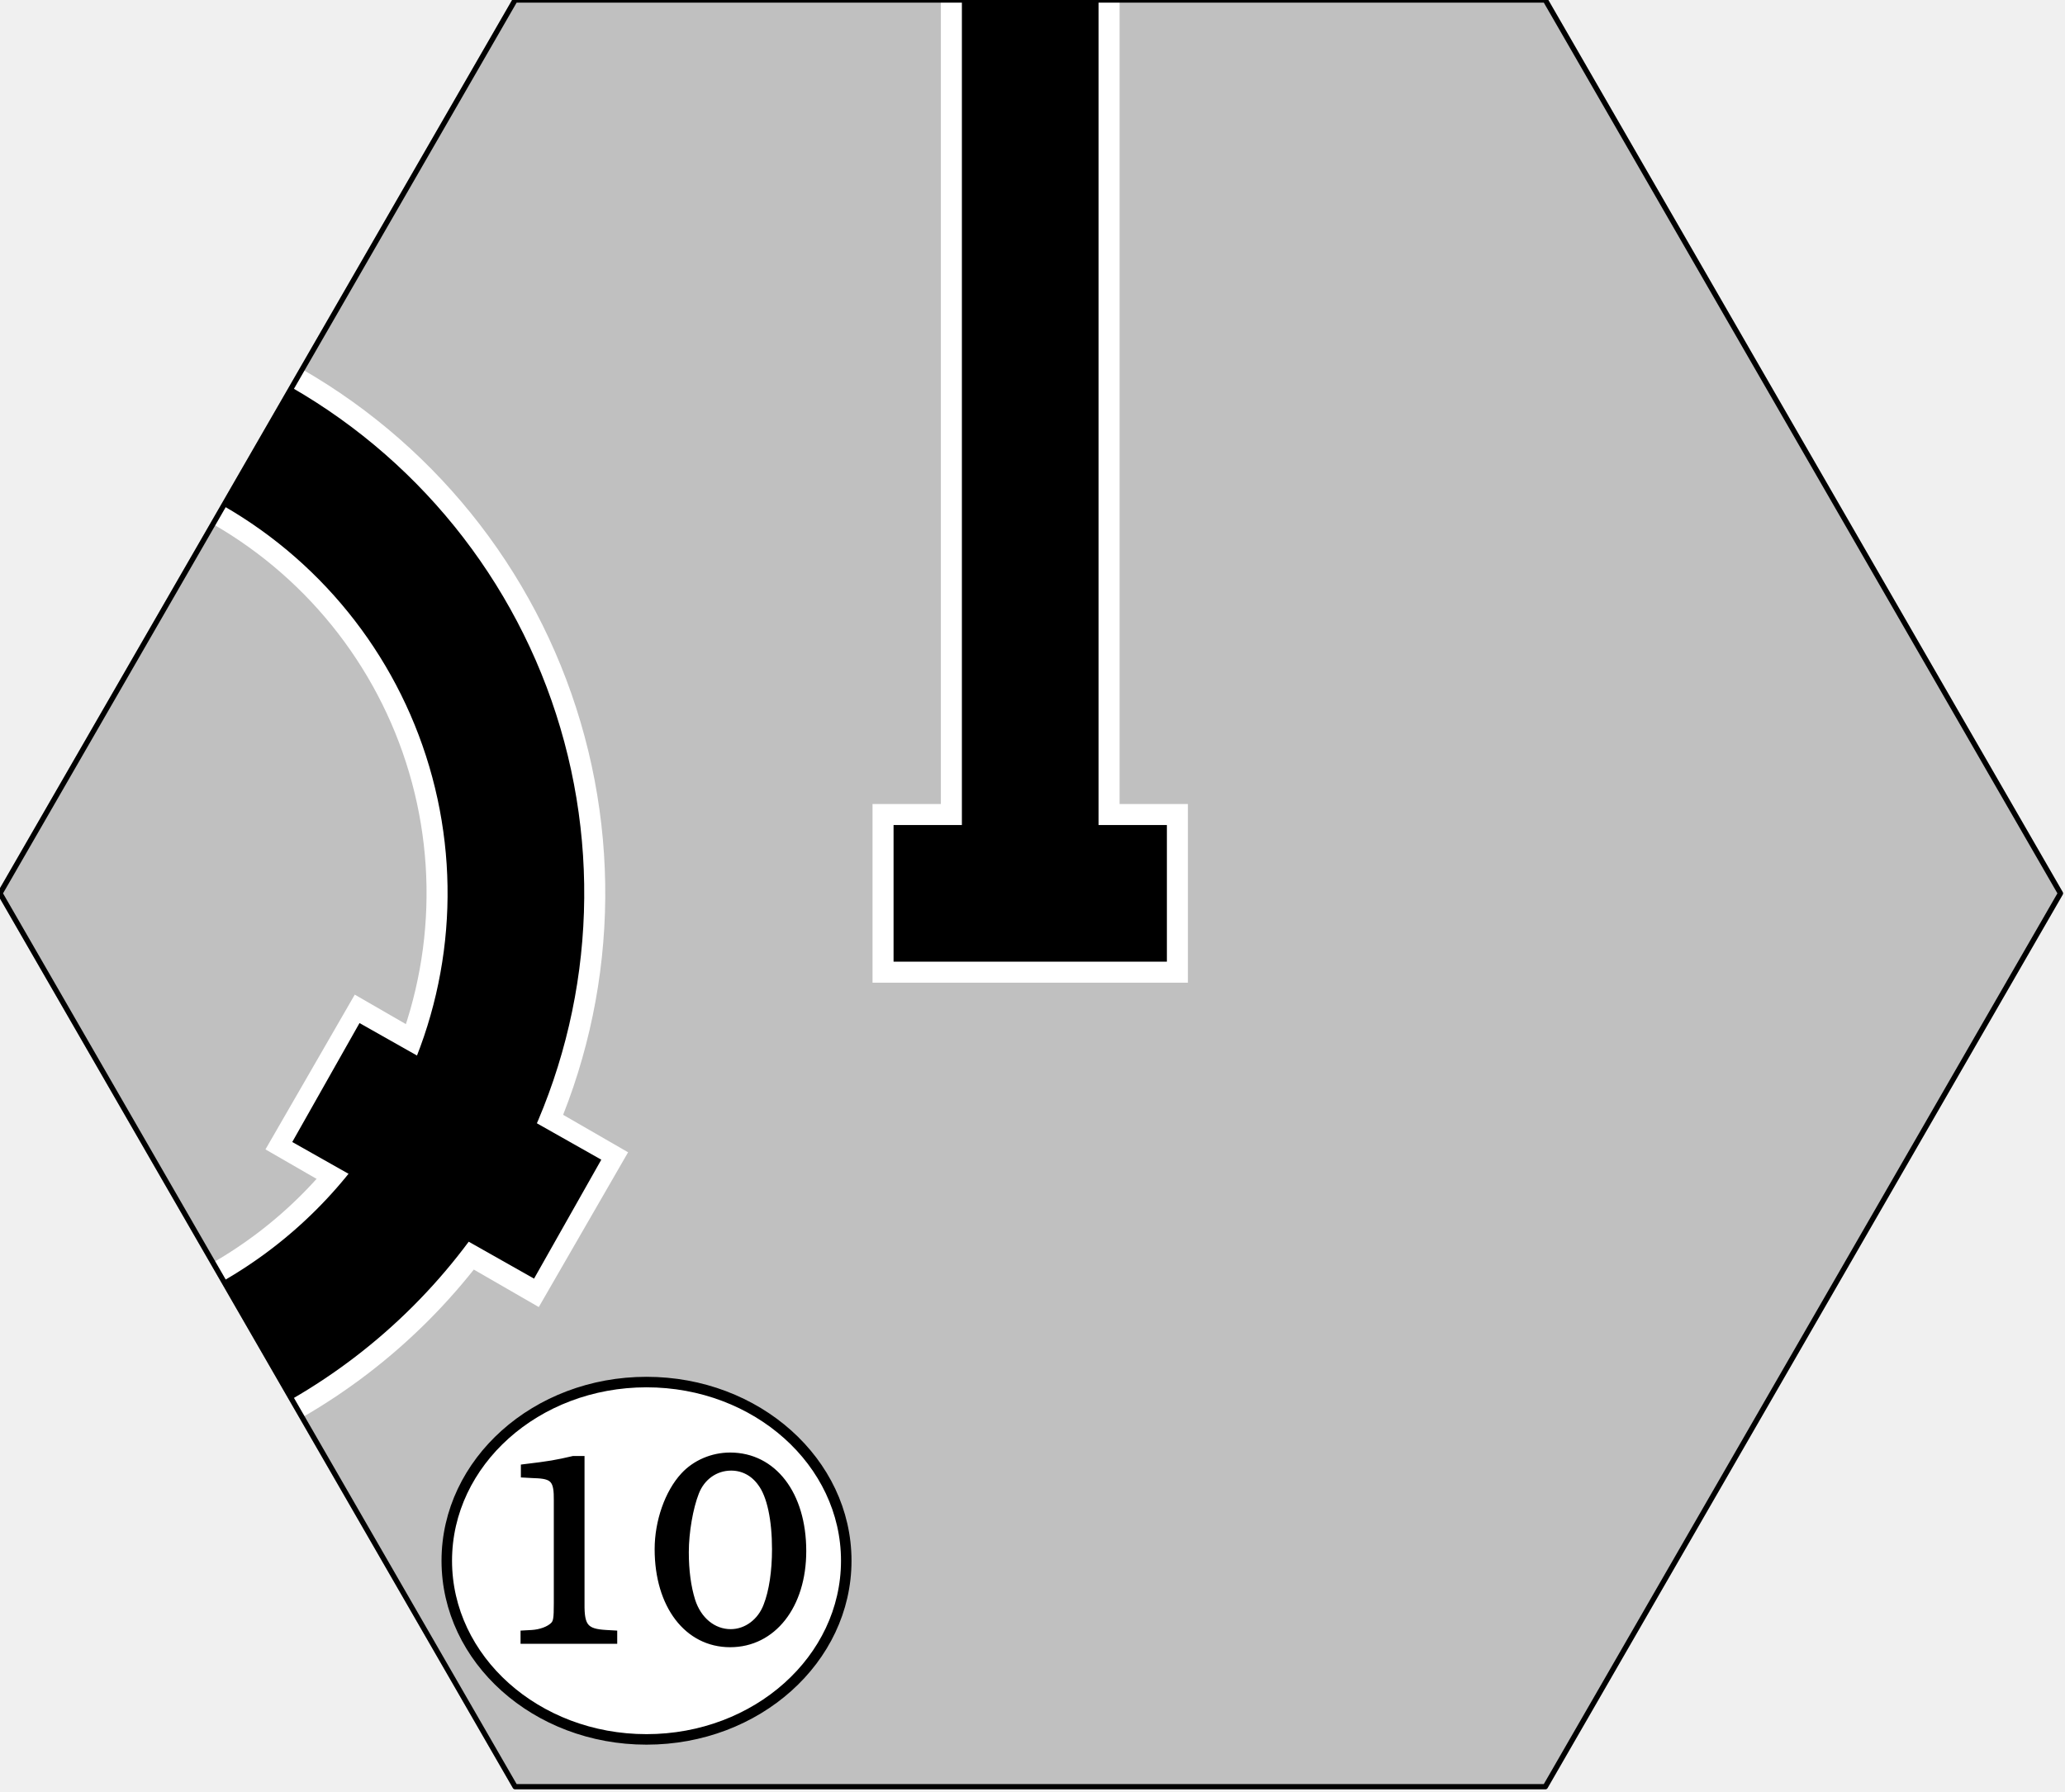
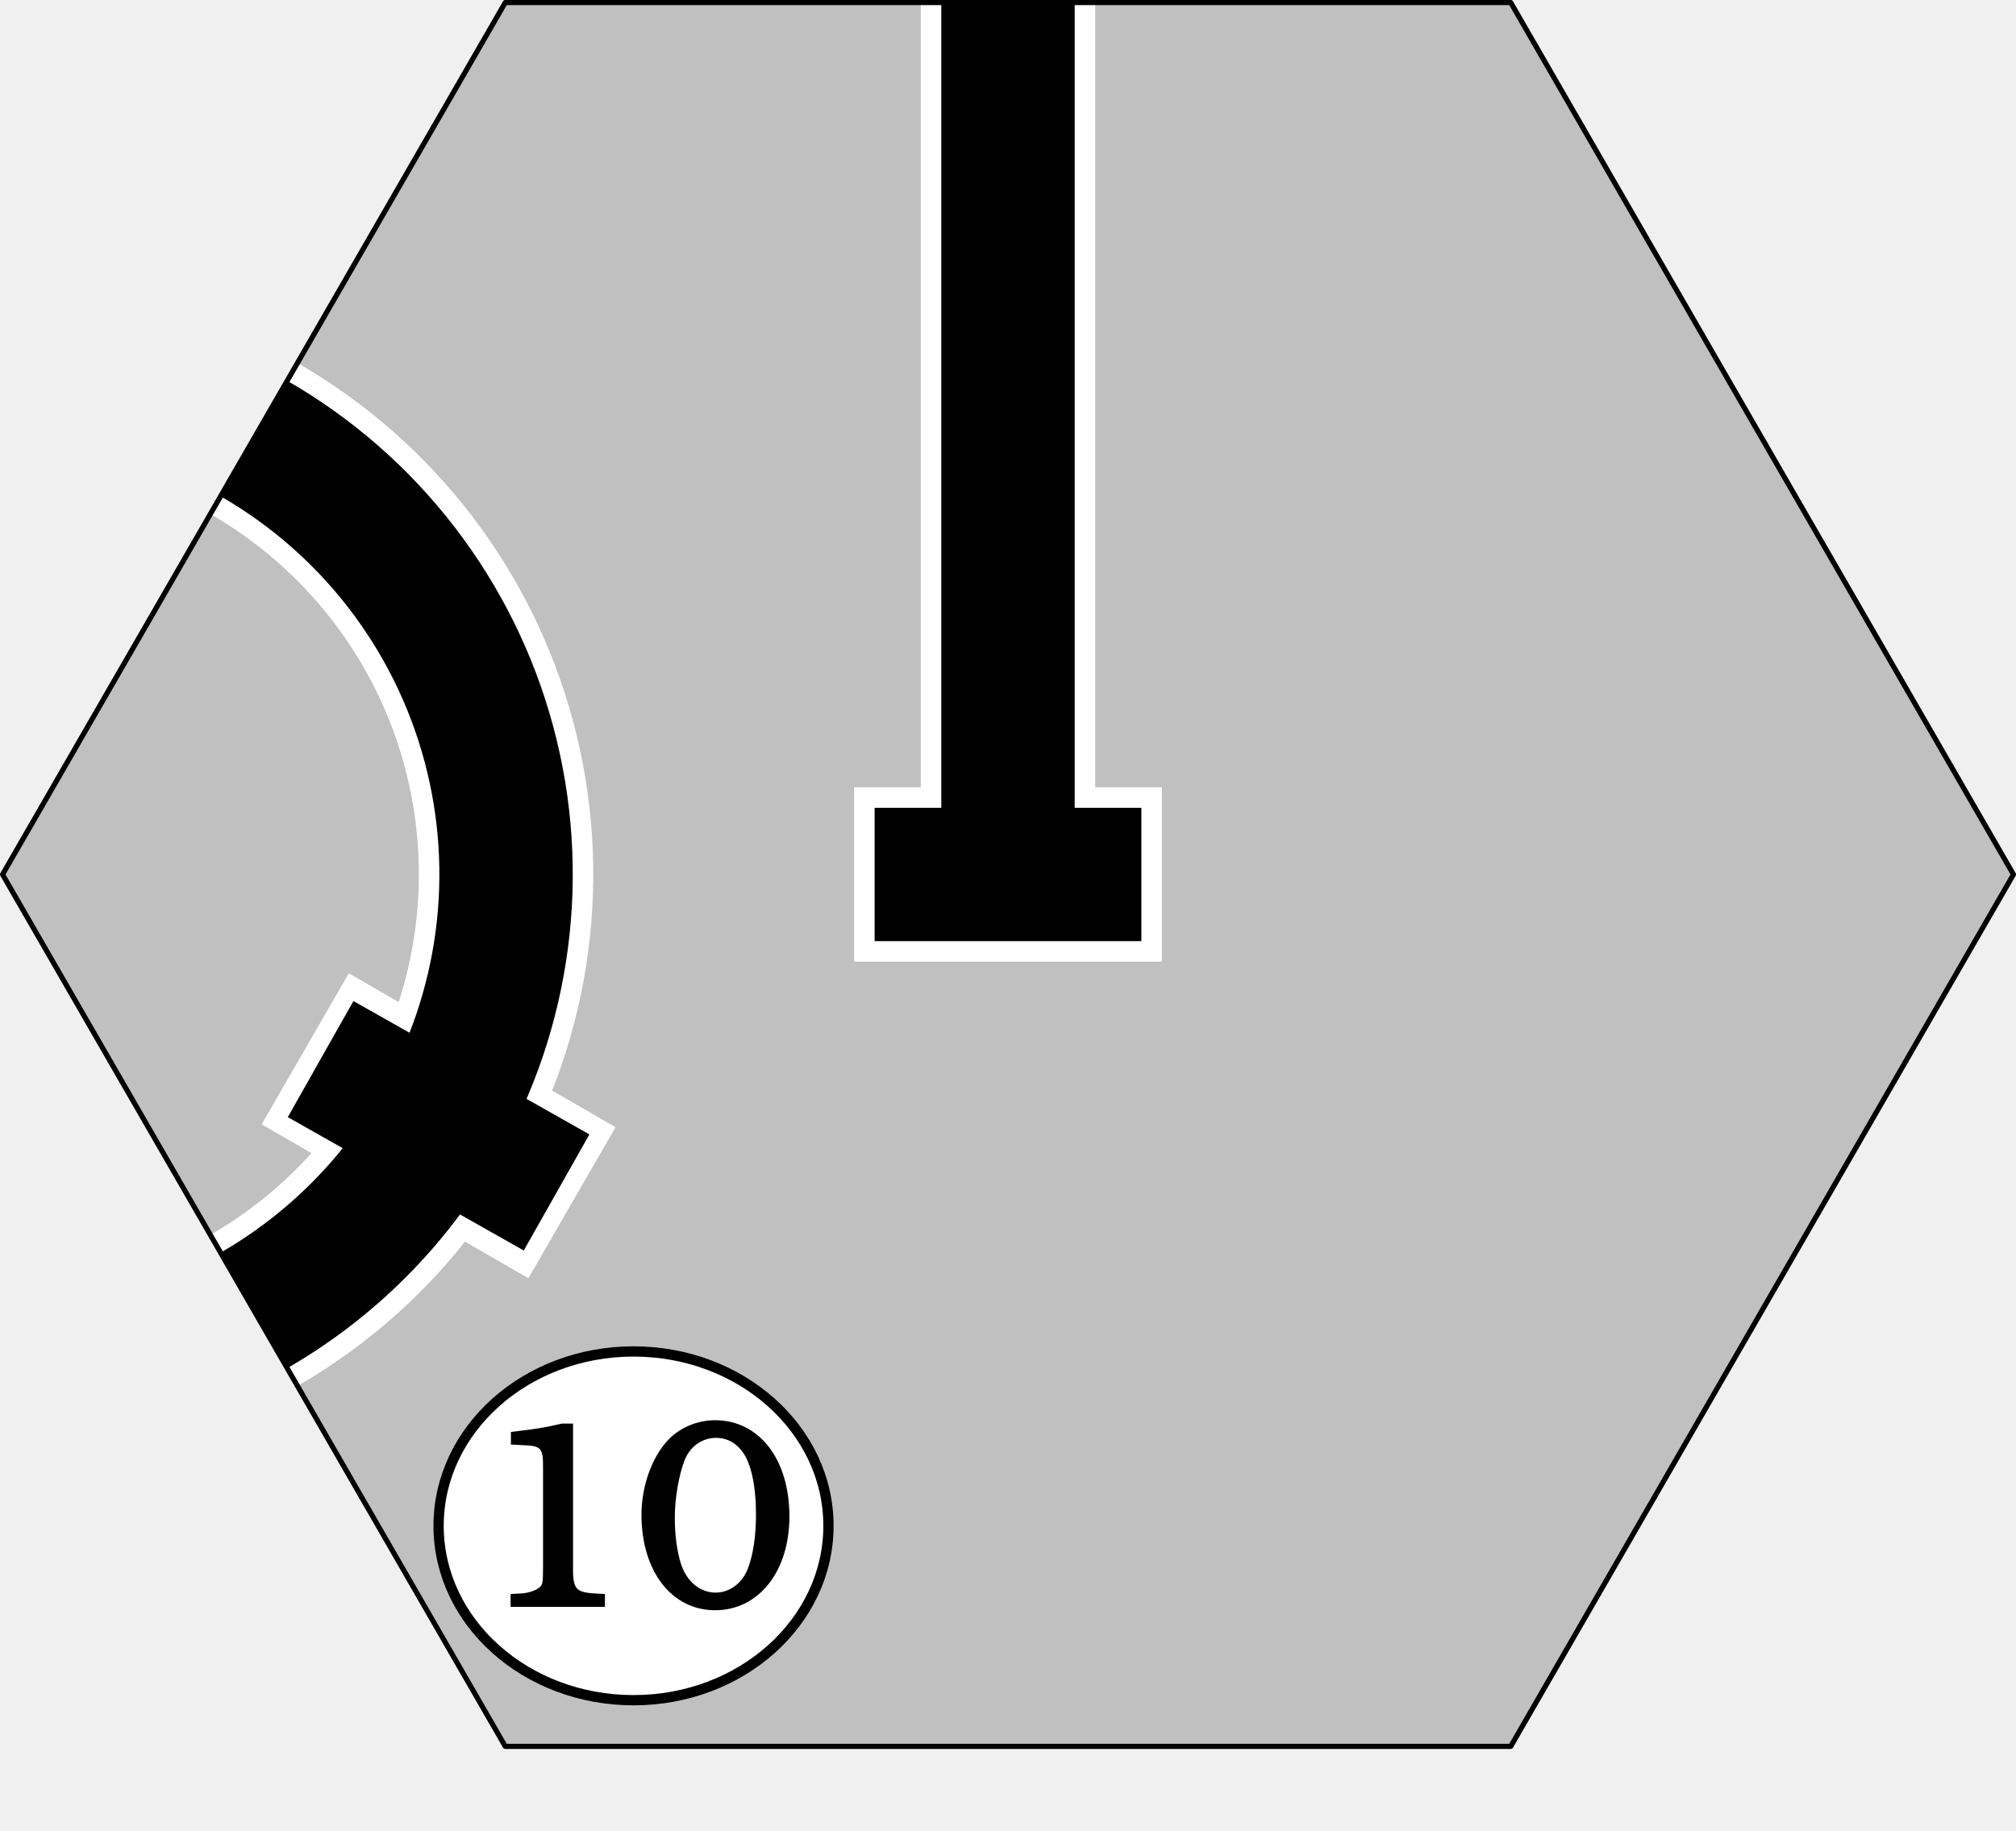
- <svg xmlns="http://www.w3.org/2000/svg" version="1.1">
-   <path d=" M 98,0 L 294,0 L 392,170 L 294,340 L 98,340 L 0,170 Z" fill="#C0C0C0" stroke="#C0C0C0" stroke-width="1" stroke-linejoin="round" />
-   <line x1="166" y1="170" x2="226" y2="170" stroke="#FFFFFF" stroke-width="34" stroke-linecap="butt" />
-   <line x1="111" y1="234" x2="59" y2="204" stroke="#FFFFFF" stroke-width="34" stroke-linecap="butt" />
-   <path d="M 196,170 L 196,0" fill="none" stroke="#FFFFFF" stroke-width="34" stroke-linecap="butt" stroke-linejoin="round" />
-   <path d="M 49,255 A 98,98 0 0,0 85,219" fill="none" stroke="#FFFFFF" stroke-width="34" stroke-linecap="butt" stroke-linejoin="round" />
-   <path d="M 85,219 A 98,98 0 0,0 49,85" fill="none" stroke="#FFFFFF" stroke-width="34" stroke-linecap="butt" stroke-linejoin="round" />
-   <path d="M 196,170 L 196,0" fill="none" stroke="#000000" stroke-width="26" stroke-linecap="butt" stroke-linejoin="round" />
-   <path d="M 49,255 A 98,98 0 0,0 85,219" fill="none" stroke="#000000" stroke-width="26" stroke-linecap="butt" stroke-linejoin="round" />
-   <path d="M 85,219 A 98,98 0 0,0 49,85" fill="none" stroke="#000000" stroke-width="26" stroke-linecap="butt" stroke-linejoin="round" />
-   <line x1="170" y1="170" x2="222" y2="170" stroke="#000000" stroke-width="26" stroke-linecap="butt" />
-   <line x1="108" y1="232" x2="62" y2="206" stroke="#000000" stroke-width="26" stroke-linecap="butt" />
-   <ellipse rx="38" ry="34" cx="123" cy="297" fill="#FFFFFF" stroke="#000000" stroke-width="2" stroke-linejoin="round" />
-   <text x="123" y="297" dy="0.3em" fill="#000000" stroke="#000000" text-anchor="middle" font-family="Bookman Old Style" font-size="51">10</text>
-   <path d=" M 98,0 L 294,0 L 392,170 L 294,340 L 98,340 L 0,170 Z" fill="none" stroke="black" stroke-width="1" stroke-linejoin="round" />
+ <svg xmlns="http://www.w3.org/2000/svg" height="357" width="393" id="svg30" version="1.1">
+   <defs id="defs34" />
+   <path id="path2" stroke-linejoin="round" stroke-width="1" stroke="#c0c0c0" fill="#c0c0c0" d="M 98.5,0.5 H 294.5 l 98,170 -98,170 H 98.5 L 0.5,170.5 Z" />
+   <line id="line4" stroke-linecap="butt" stroke-width="34" stroke="#ffffff" y2="170.5" x2="226.5" y1="170.5" x1="166.5" />
+   <line id="line6" stroke-linecap="butt" stroke-width="34" stroke="#ffffff" y2="204.5" x2="59.5" y1="234.5" x1="111.5" />
+   <path id="path8" stroke-linejoin="round" stroke-linecap="butt" stroke-width="34" stroke="#ffffff" fill="none" d="M 196.5,170.5 V 0.5" />
+   <path id="path10" stroke-linejoin="round" stroke-linecap="butt" stroke-width="34" stroke="#ffffff" fill="none" d="m 49.5,255.5 a 98,98 0 0 0 36,-36" />
+   <path id="path12" stroke-linejoin="round" stroke-linecap="butt" stroke-width="34" stroke="#ffffff" fill="none" d="m 85.5,219.5 a 98,98 0 0 0 -36,-134" />
+   <path id="path14" stroke-linejoin="round" stroke-linecap="butt" stroke-width="26" stroke="#000000" fill="none" d="M 196.5,170.5 V 0.5" />
+   <path id="path16" stroke-linejoin="round" stroke-linecap="butt" stroke-width="26" stroke="#000000" fill="none" d="m 49.5,255.5 a 98,98 0 0 0 36,-36" />
+   <path id="path18" stroke-linejoin="round" stroke-linecap="butt" stroke-width="26" stroke="#000000" fill="none" d="m 85.5,219.5 a 98,98 0 0 0 -36,-134" />
+   <line id="line20" stroke-linecap="butt" stroke-width="26" stroke="#000000" y2="170.5" x2="222.5" y1="170.5" x1="170.5" />
+   <line id="line22" stroke-linecap="butt" stroke-width="26" stroke="#000000" y2="206.5" x2="62.5" y1="232.5" x1="108.5" />
+   <ellipse id="ellipse24" stroke-linejoin="round" stroke-width="2" stroke="#000000" fill="#ffffff" cy="297.5" cx="123.5" ry="34" rx="38" />
+   <text id="text26" font-size="51px" font-family="'Bookman Old Style'" text-anchor="middle" stroke="#000000" fill="#000000" dy="15.3" y="297.5" x="123.5">10</text>
+   <path id="path28" stroke-linejoin="round" stroke-width="1" stroke="#000000" fill="none" d="M 98.5,0.5 H 294.5 l 98,170 -98,170 H 98.5 L 0.5,170.5 Z" />
</svg>
